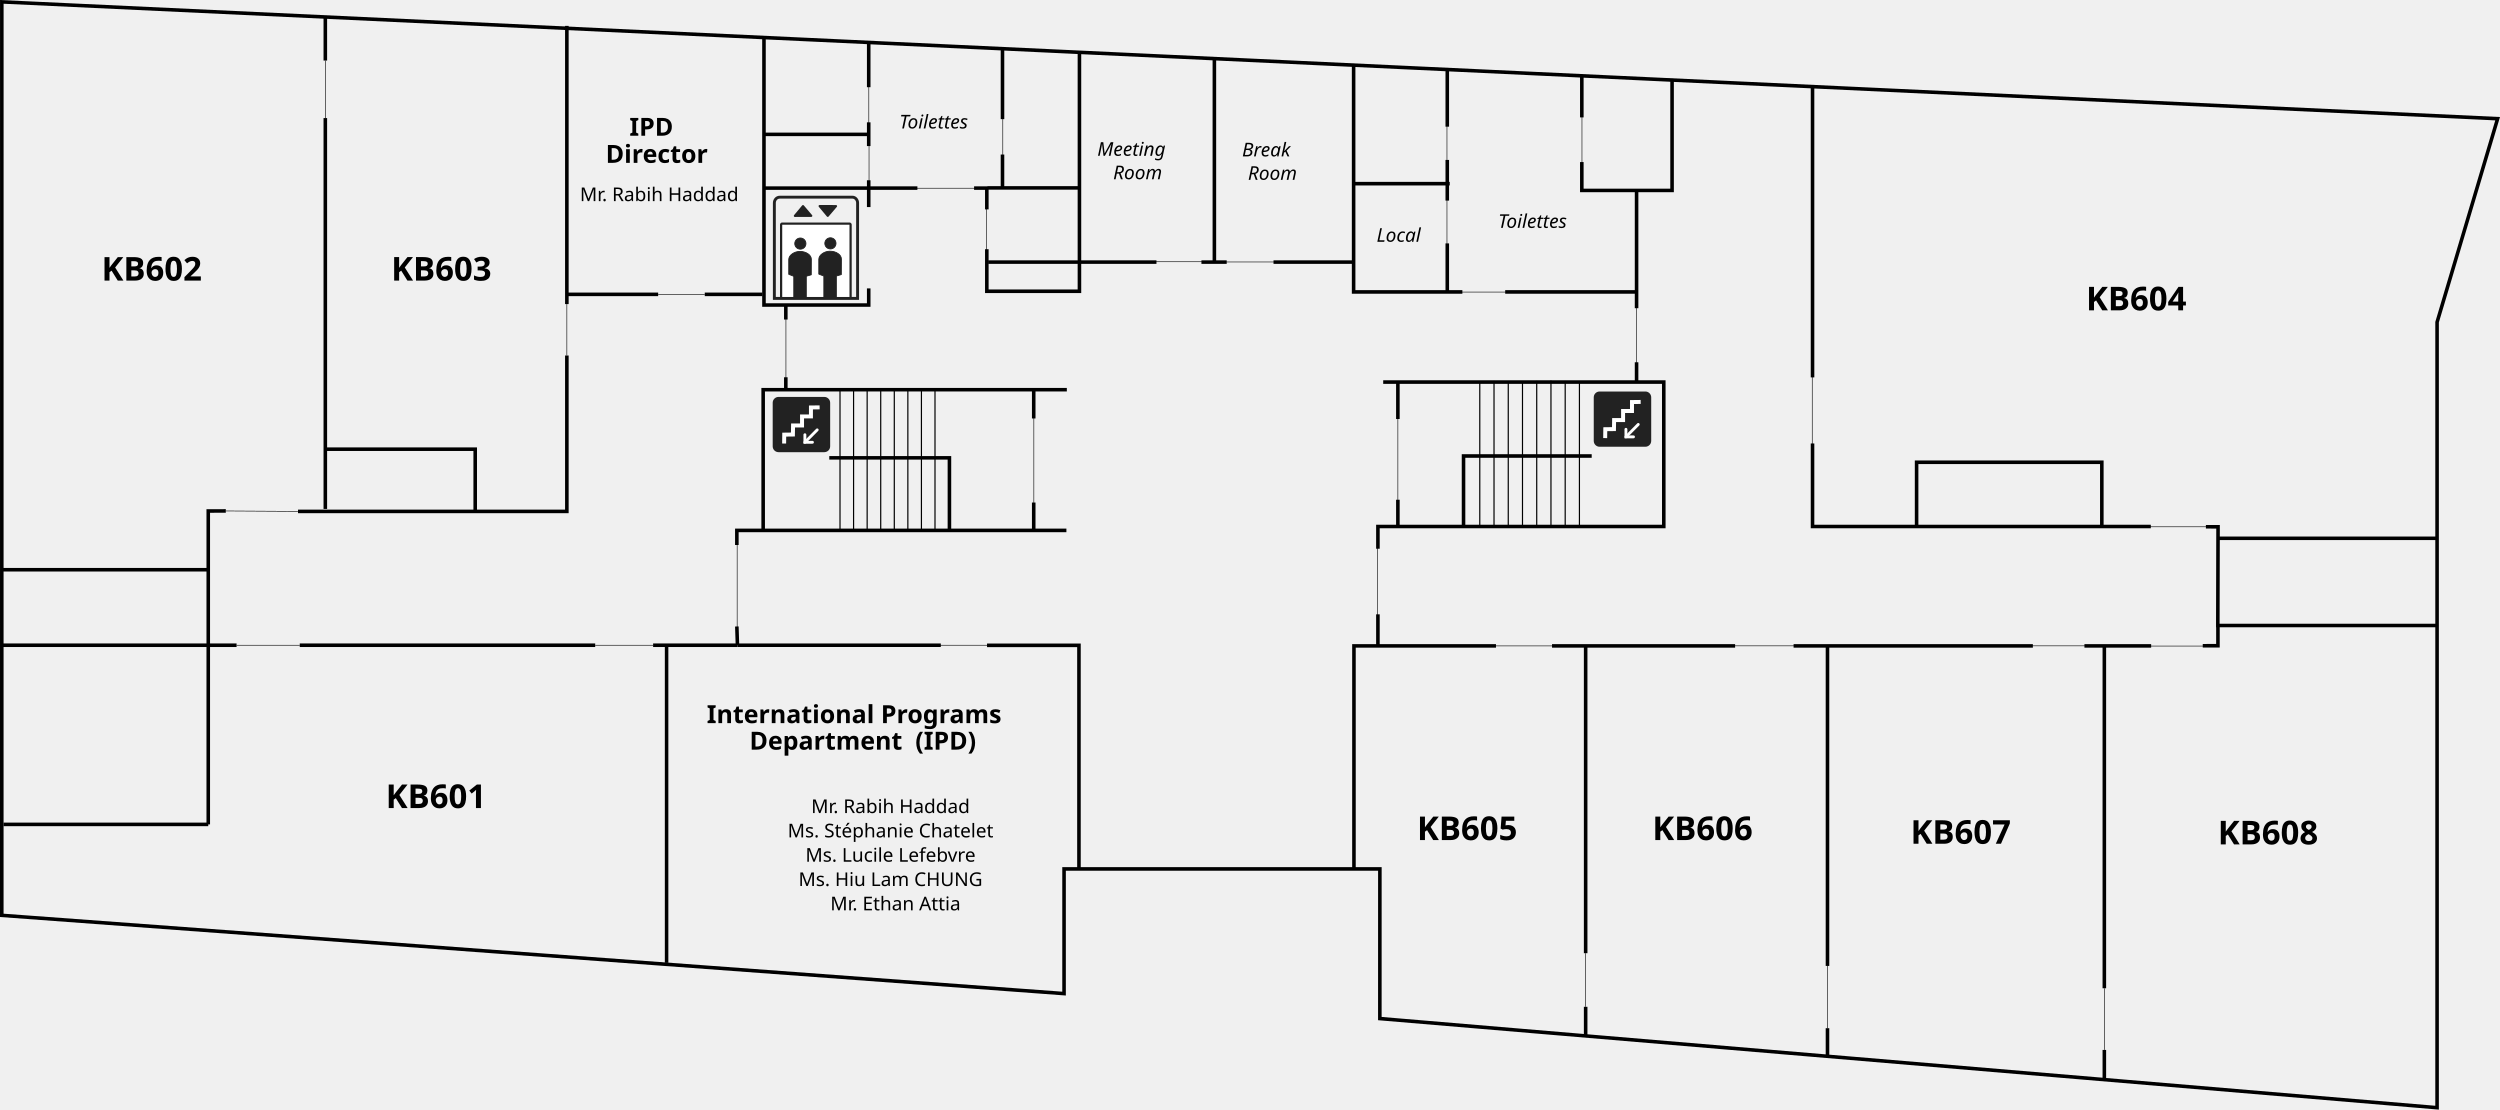
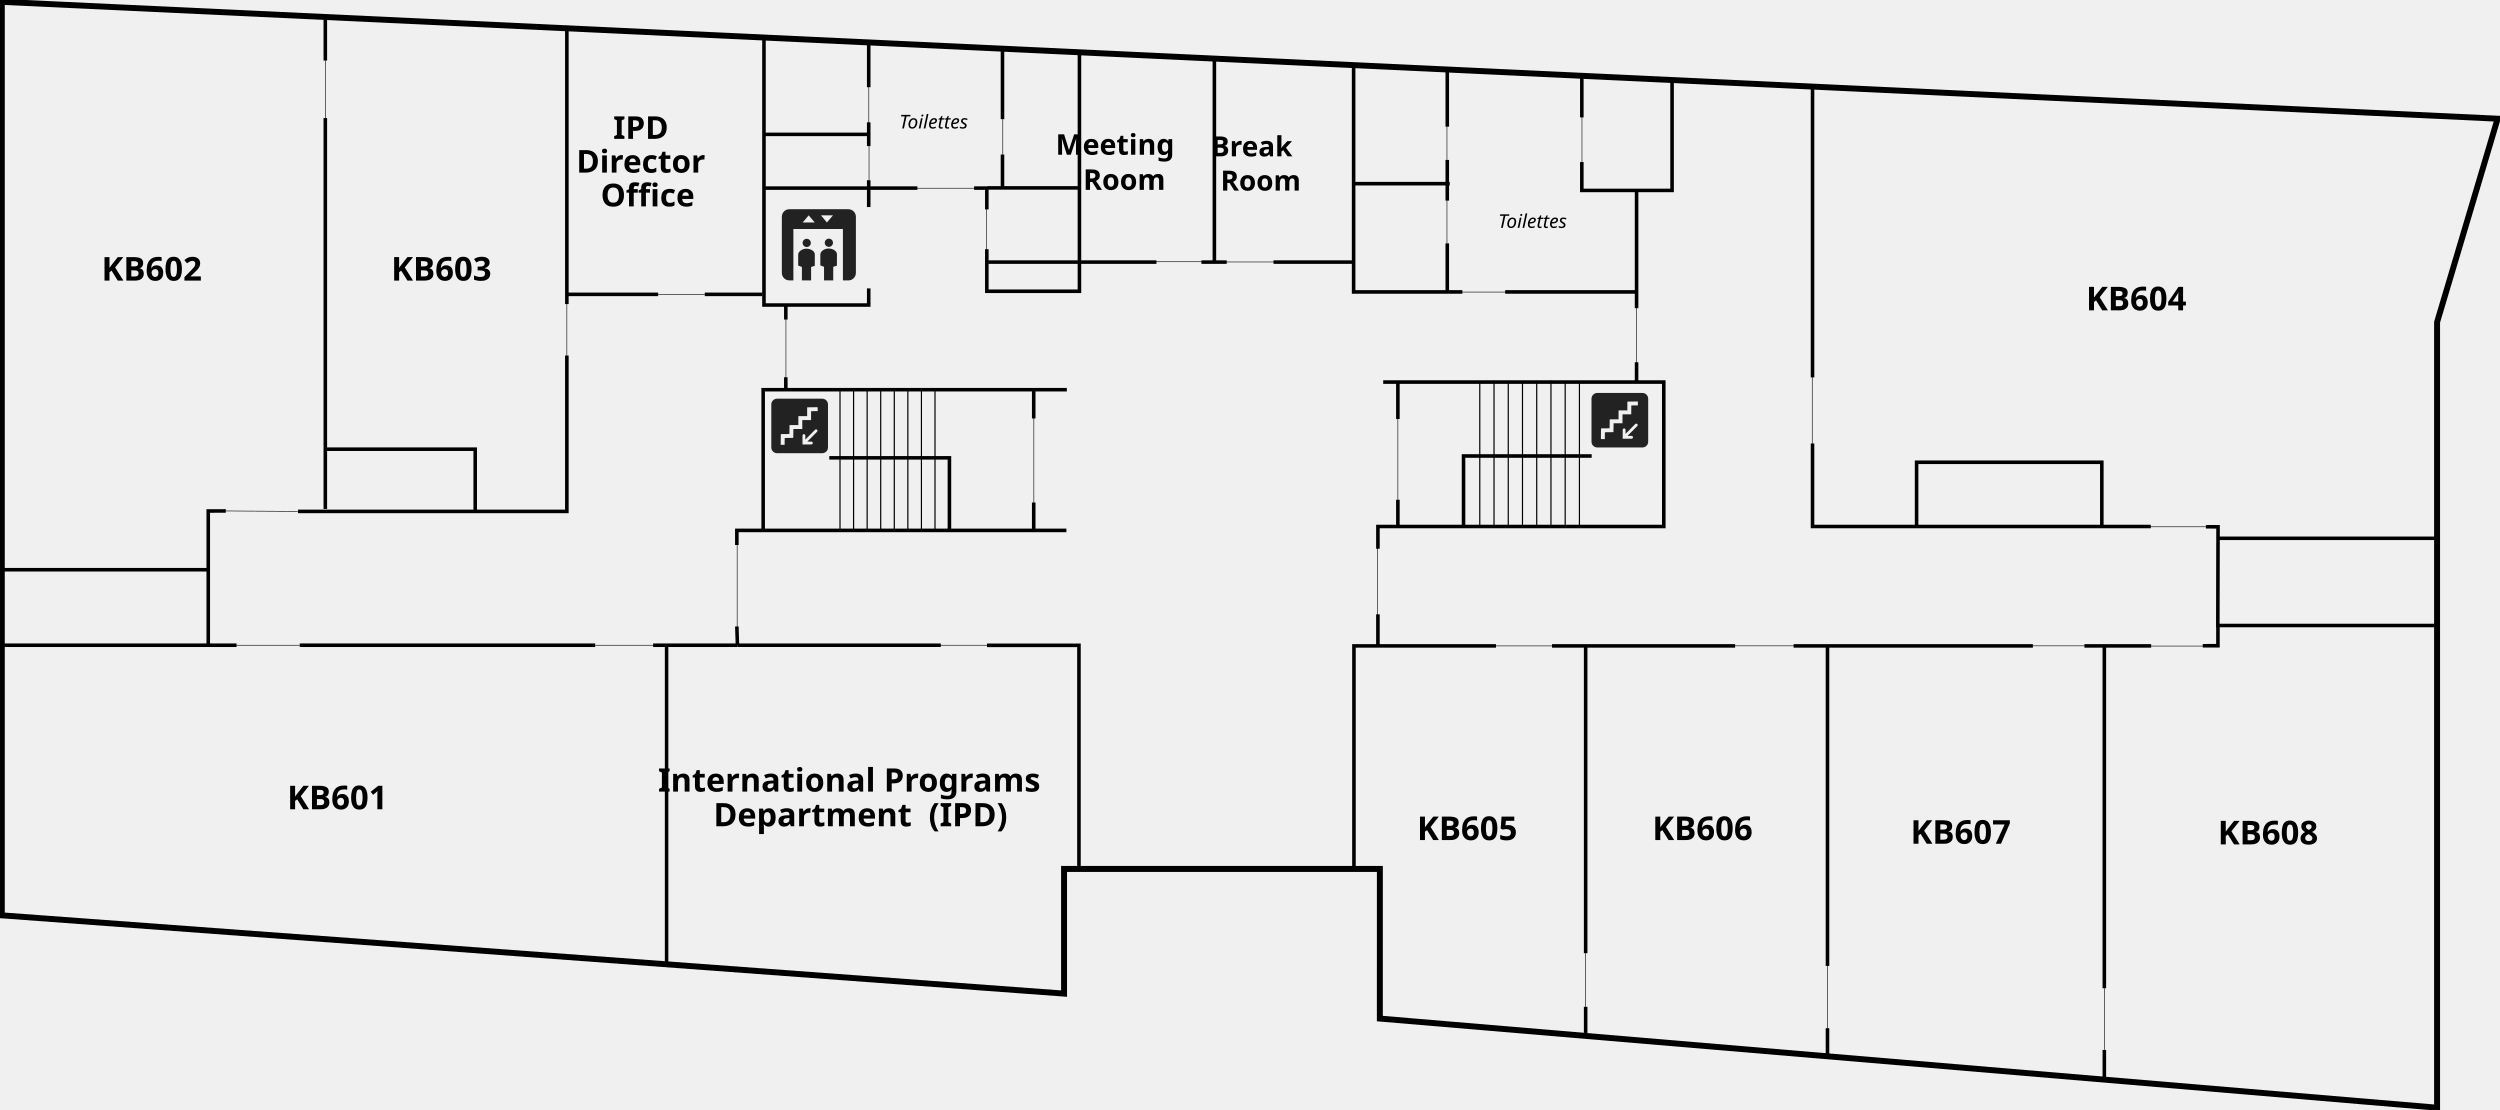
<svg xmlns="http://www.w3.org/2000/svg" xmlns:xlink="http://www.w3.org/1999/xlink" version="1.1" id="svg869" width="100%" height="100%" viewBox="0 0 4200.253 1864.285">
  <defs id="defs873" />
  <text xml:space="preserve" style="font-style:normal;font-weight:normal;font-size:40px;line-height:125%;font-family:sans-serif;letter-spacing:0px;word-spacing:0px;fill:#000000;fill-opacity:1;stroke:none;stroke-width:1px;stroke-linecap:butt;stroke-linejoin:miter;stroke-opacity:1" x="1510.94" y="215.877" id="text1037">
    <tspan id="tspan1035" x="1510.94" y="215.877" style="font-style:italic;font-variant:normal;font-weight:normal;font-stretch:normal;font-size:32px;font-family:'Atkinson Hyperlegible';-inkscape-font-specification:'Atkinson Hyperlegible Italic'">Toilettes</tspan>
  </text>
  <path id="path4289-9" style="fill:none;stroke:#000000;stroke-width:2;stroke-linecap:butt;stroke-linejoin:miter;stroke-miterlimit:4;stroke-dasharray:none;stroke-opacity:1" d="m 1411.297,891.045 v -238.364 m 22.799,238.863 V 653.678 m 22.799,237.866 V 653.179 m 22.799,236.37 V 652.68 m 22.799,238.863 v -239.362 m 22.799,238.863 v -238.364 m 22.799,239.362 V 654.675 m 22.799,235.665 V 653.758" />
  <path id="path4289-9-6" style="fill:none;stroke:#000000;stroke-width:2;stroke-linecap:butt;stroke-linejoin:miter;stroke-miterlimit:4;stroke-dasharray:none;stroke-opacity:1" d="M 2486.184,885.201 V 641.528 m 23.916,242.651 V 639.996 m 23.916,244.695 V 641.017 m 23.916,243.673 V 640.506 m 23.916,242.141 V 639.996 m 23.916,244.695 V 639.485 m 23.916,244.695 V 639.996 m 23.916,245.206 V 642.039" />
  <g id="g1051" />
  <path id="path1059" style="fill:none;fill-rule:evenodd;stroke:#000000;stroke-width:6;stroke-linecap:butt;stroke-linejoin:miter;stroke-miterlimit:4;stroke-dasharray:none;stroke-opacity:1" d="m 2664.054,1084.272 v 517.163 m 0,90.061 v 48.352 m 406.311,-654.54 v 537.51 m 0,104.674 v 47.492 m 465.136,-688.069 v 573.526 m 0,103.519 v 49.087 M 2315.03,1085.184 h 198.371 m 94.146,0 h 307.597 m 98.266,0 h 402 m 86.652,0 h 112.088 m 86.706,-0.242 25.499,-0.065 v -34.025 M 1320.258,653.625 v -19.764 m 0,-96.988 v -23.058 m 1337.358,-387.457 v 70.91 m 0,75.051 v 47.619 h 151.63 v -184.334 m -536.057,172.947 h 162.524 m -4.141,182.947 v -82.534 m 0,-71.945 v -68.322 m 0,-55.9 v -95.895 m -772.581,198.776 h 153.539 M 1684.288,82.67 V 200.143 m 0,59.448 v 54.347 m -399.703,-88.202 h 173.911 m 581.775,214.636 V 98.198 m -379.21,342.175 h 281.902 m 75.569,0 h 42.443 m 78.674,0 h 135.61 m -991.71,-124.363 h 257.762 m 95.237,0 h 21.407 v 35.855 m 0,66.77 v 70.745 h 155.609 V 87.846 m -530.016,-24.774 V 512.484 h 175.982 v -27.95 m 0,-136.645 v -45.031 m 0,-57.453 v -39.855 m 0,-59.006 V 70.388 m 135.609,819.939 v -121.117 h -201.862 m 1356.327,-127.328 v -33.274 m 0,-90.766 v -27.378 h -220.726 m -71.945,0 h -182.71 v -380.878 m 74.343,531.262 v 63.146 m 0,135.609 v 44.513 m 871.51,0.452 v -107.942 h 311.199 v 107.21 m 194.132,20.547 h 369.129 M 2274.77,1460.642 V 1085.184 h 40.259 v -53.036 m 0,-110.247 v -37.333 l 480.31,0.003 -0.023,-242.688 h -471.403 m 1382.227,243.144 20.41,0.043 -0.41,165.856 H 4096.002 M 1736.759,654.723 v 48.311 m 0,141.274 v 45.383 m -454.565,2.196 v -237.164 h 510.196 M 1238.996,1084.06 h 341.653 m 77.639,0.17 h 154.453 v 374.948 m -573.746,-375.118 -1.014,-31.501 m 0,-136.882 v -24.522 h 553.676 M 4094.538,1861.039 V 541.265 L 4196.285,199.427 3.053,3.144 3,1537.867 1787.724,1669.356 v -209.446 h 530.6 l -0.053,251.393 z M 2749.607,490.463 v -172.595 m -290.726,566.247 v -118.011 h 215.319 m 939.382,118.463 h -568.345 V 745.037 m 0,-111.004 V 145.357" />
-   <text xml:space="preserve" style="font-style:normal;font-weight:normal;font-size:46.048px;line-height:125%;font-family:sans-serif;letter-spacing:0px;word-spacing:0px;fill:#000000;fill-opacity:1;stroke:none;stroke-width:1.151px;stroke-linecap:butt;stroke-linejoin:miter;stroke-opacity:1" x="3504.825" y="521.407" id="text1080">
-     <tspan id="tspan1078" x="3504.825" y="521.407" style="font-style:normal;font-variant:normal;font-weight:bold;font-stretch:normal;font-size:55.258px;font-family:'Atkinson Hyperlegible';-inkscape-font-specification:'Atkinson Hyperlegible Bold';stroke-width:1.151px">KB604</tspan>
-   </text>
+   <a id="a2302" xlink:href="604" xlink:type="room">
+     <text xml:space="preserve" style="font-style:normal;font-weight:normal;font-size:46.048px;line-height:125%;font-family:sans-serif;letter-spacing:0px;word-spacing:0px;fill:#000000;fill-opacity:1;stroke:none;stroke-width:1.151px;stroke-linecap:butt;stroke-linejoin:miter;stroke-opacity:1" x="3504.825" y="521.407" id="text1080">
+       <tspan id="tspan1078" x="3504.825" y="521.407" style="font-style:normal;font-variant:normal;font-weight:bold;font-stretch:normal;font-size:55.258px;font-family:'Atkinson Hyperlegible';-inkscape-font-specification:'Atkinson Hyperlegible Bold';stroke-width:1.151px">KB604</tspan>
+     </text>
+   </a>
  <path id="path1106" style="fill:none;fill-rule:evenodd;stroke:#000000;stroke-width:1px;stroke-linecap:butt;stroke-linejoin:miter;stroke-opacity:1" d="m 3044.744,625.929 v 122.109 m 564.139,137.031 117.667,0 M 3607.98,1085.45 h 111.839 m -313.879,-0.366 h 100.648 m -594.557,0 h 107.053 m -605.834,0.183 h 85.094 m -183.747,-47.944 V 915.172 m 33.971,-216.872 v 148.808 m 401.13,-334.756 v 101.746 m -91.838,-420.893 v 84.179 m -226.81,-3.294 v -65.879 m 0,206.421 v -82.349 m -374.778,107.85 h 90.034 m -207.518,-0.366 h 84.911 m -338.896,-243.331 v 0.984 68.189 m -225.101,-55.934 v -69.539 m 0.366,167.625 v -69.905 m 197.035,108.216 v 80.153 M 1535.828,316.218 h 105.772 m -321.16,322.402 v -106.138 m 416.522,317.991 v -152.69 m -164.595,386.266 h 93.167 m -427.035,-21.362 V 907.925 m 1213.412,-417.219 h 81.617" />
-   <text xml:space="preserve" style="font-style:normal;font-weight:normal;font-size:32px;line-height:125%;font-family:sans-serif;letter-spacing:0px;word-spacing:0px;fill:#000000;fill-opacity:1;stroke:none;stroke-width:1px;stroke-linecap:butt;stroke-linejoin:miter;stroke-opacity:1" x="1516.979" y="1366.025" id="text1117">
-     <tspan x="1516.979" y="1366.025" style="font-style:normal;font-variant:normal;font-weight:normal;font-stretch:normal;font-size:32px;font-family:'Atkinson Hyperlegible';-inkscape-font-specification:'Atkinson Hyperlegible';text-align:center;text-anchor:middle" id="tspan1101">Mr. Rabih Haddad</tspan>
-     <tspan x="1516.979" y="1406.891" style="font-style:normal;font-variant:normal;font-weight:normal;font-stretch:normal;font-size:32px;font-family:'Atkinson Hyperlegible';-inkscape-font-specification:'Atkinson Hyperlegible';text-align:center;text-anchor:middle" id="tspan1127">Ms. Stéphanie Chatelet</tspan>
-     <tspan x="1516.979" y="1447.757" style="font-style:normal;font-variant:normal;font-weight:normal;font-stretch:normal;font-size:32px;font-family:'Atkinson Hyperlegible';-inkscape-font-specification:'Atkinson Hyperlegible';text-align:center;text-anchor:middle" id="tspan1129">Ms. Lucile Lefebvre</tspan>
-     <tspan x="1516.979" y="1488.623" style="font-style:normal;font-variant:normal;font-weight:normal;font-stretch:normal;font-size:32px;font-family:'Atkinson Hyperlegible';-inkscape-font-specification:'Atkinson Hyperlegible';text-align:center;text-anchor:middle" id="tspan984">Ms. Hiu Lam CHUNG</tspan>
-     <tspan x="1516.979" y="1529.489" style="font-style:normal;font-variant:normal;font-weight:normal;font-stretch:normal;font-size:32px;font-family:'Atkinson Hyperlegible';-inkscape-font-specification:'Atkinson Hyperlegible';text-align:center;text-anchor:middle" id="tspan869">Mr. Ethan Attia</tspan>
-   </text>
  <text xml:space="preserve" style="font-style:normal;font-weight:normal;font-size:40px;line-height:125%;font-family:sans-serif;letter-spacing:0px;word-spacing:0px;fill:#000000;fill-opacity:1;stroke:none;stroke-width:1px;stroke-linecap:butt;stroke-linejoin:miter;stroke-opacity:1" x="2517.073" y="382.896" id="text1037-0">
    <tspan id="tspan1035-8" x="2517.073" y="382.896" style="font-style:italic;font-variant:normal;font-weight:normal;font-stretch:normal;font-size:32px;font-family:'Atkinson Hyperlegible';-inkscape-font-specification:'Atkinson Hyperlegible Italic'">Toilettes</tspan>
  </text>
-   <text xml:space="preserve" style="font-style:normal;font-weight:normal;font-size:40px;line-height:36.4px;font-family:sans-serif;letter-spacing:0px;word-spacing:0px;fill:#000000;fill-opacity:1;stroke:none;stroke-width:1px;stroke-linecap:butt;stroke-linejoin:miter;stroke-opacity:1" x="1926.912" y="261.779" id="text1037-2">
-     <tspan style="font-style:italic;font-variant:normal;font-weight:normal;font-stretch:normal;font-size:32px;font-family:'Atkinson Hyperlegible';-inkscape-font-specification:'Atkinson Hyperlegible Italic';text-align:center;text-anchor:middle" id="tspan926" x="1926.912" y="261.779">Meeting</tspan>
-     <tspan x="1926.912" y="301.156" style="font-style:italic;font-variant:normal;font-weight:normal;font-stretch:normal;font-size:32px;font-family:'Atkinson Hyperlegible';-inkscape-font-specification:'Atkinson Hyperlegible Italic';text-align:center;text-anchor:middle" id="tspan924">Room</tspan>
-   </text>
-   <text xml:space="preserve" style="font-style:normal;font-weight:normal;font-size:40px;line-height:36.4px;font-family:sans-serif;letter-spacing:0px;word-spacing:0px;fill:#000000;fill-opacity:1;stroke:none;stroke-width:1px;stroke-linecap:butt;stroke-linejoin:miter;stroke-opacity:1" x="2153.397" y="262.795" id="text1037-2-2">
-     <tspan x="2153.397" y="262.795" style="font-style:italic;font-variant:normal;font-weight:normal;font-stretch:normal;font-size:32px;font-family:'Atkinson Hyperlegible';-inkscape-font-specification:'Atkinson Hyperlegible Italic';text-align:center;text-anchor:middle" id="tspan924-2">Break</tspan>
-     <tspan x="2153.397" y="302.172" style="font-style:italic;font-variant:normal;font-weight:normal;font-stretch:normal;font-size:32px;font-family:'Atkinson Hyperlegible';-inkscape-font-specification:'Atkinson Hyperlegible Italic';text-align:center;text-anchor:middle" id="tspan967">Room</tspan>
-   </text>
-   <a xlink:href="kb-voltaire-f5.svg" transform="matrix(1.64818,0,0,1.64818,-326.0303,948.5556)" id="a1820-2">
-     <g id="g1779-6" transform="matrix(2.242849,0,0,2.242849,820.2758,-867.3743)">
-       <path style="fill:none;stroke:#222222;stroke-width:1.323;stroke-linecap:butt;stroke-linejoin:miter;stroke-miterlimit:4;stroke-dasharray:none;stroke-opacity:1" d="M 112.236,265.75 H 74.411 v -43.415 c 0,-1.194 0.856,-2.592 2.491,-2.592 h 32.994 c 1.425,0 2.348,1.373 2.348,2.582 z" id="path1676-5" />
-       <rect style="fill:#ffffff;fill-opacity:1;stroke:#222222;stroke-width:2.022;stroke-linecap:round;stroke-linejoin:round;stroke-miterlimit:4;stroke-dasharray:none;stroke-opacity:1;paint-order:markers stroke fill" id="rect1588-0-8-3-3" width="30.571" height="32.832" x="77.986" y="232.268" rx="0" />
-       <path style="fill:#222222;fill-opacity:1;stroke:#222222;stroke-width:1;stroke-linecap:butt;stroke-linejoin:round;stroke-miterlimit:4;stroke-dasharray:none;stroke-opacity:1" d="m 94.997,223.799 3.681,4.417 3.744,-4.396 z" id="path1605-1-3-5" />
-       <path style="fill:#222222;fill-opacity:1;stroke:#222222;stroke-width:1;stroke-linecap:butt;stroke-linejoin:round;stroke-miterlimit:4;stroke-dasharray:none;stroke-opacity:1" d="m 83.745,228.238 3.681,-4.417 3.744,4.396 z" id="path1605-2-4-8-2" />
-       <path style="fill:#222222;fill-opacity:1;stroke:#222222;stroke-width:0.395;stroke-linecap:butt;stroke-linejoin:round;stroke-miterlimit:4;stroke-dasharray:none;stroke-opacity:1" d="m 83.241,255.695 v 9.54 h 5.684 v -9.556 l 2.259,-0.658 0.033,-7.07 c 0.009,-1.912 -2.35,-3.553 -5.201,-3.557 -2.508,-0.003 -5.065,1.714 -5.065,3.681 v 6.723 z" id="path1011-82-7-9" />
-       <circle style="fill:#222222;fill-opacity:1;stroke:#222222;stroke-width:0.395;stroke-linecap:round;stroke-linejoin:round;stroke-miterlimit:4;stroke-dasharray:none;stroke-opacity:1;paint-order:markers stroke fill" id="path1013-7-0-7" cx="86.224" cy="240.836" r="2.538" />
-       <path style="fill:#222222;fill-opacity:1;stroke:#222222;stroke-width:0.395;stroke-linecap:butt;stroke-linejoin:round;stroke-miterlimit:4;stroke-dasharray:none;stroke-opacity:1" d="m 96.903,255.595 v 9.54 h 5.684 v -9.556 l 2.259,-0.658 0.033,-7.07 c 0.009,-1.912 -2.35,-3.553 -5.201,-3.557 -2.508,-0.003 -5.065,1.714 -5.065,3.681 v 6.723 z" id="path1011-8-3-8-2" />
-       <circle style="fill:#222222;fill-opacity:1;stroke:#222222;stroke-width:0.395;stroke-linecap:round;stroke-linejoin:round;stroke-miterlimit:4;stroke-dasharray:none;stroke-opacity:1;paint-order:markers stroke fill" id="path1013-5-5-5-4" cx="99.886" cy="240.737" r="2.538" />
-     </g>
+   <a id="a7267" xlink:href="meeting-room" xlink:type="room">
+     <text xml:space="preserve" style="font-style:normal;font-weight:normal;font-size:60.056px;line-height:54.651px;font-family:sans-serif;letter-spacing:0px;word-spacing:0px;fill:#000000;fill-opacity:1;stroke:none;stroke-width:1.501px;stroke-linecap:butt;stroke-linejoin:miter;stroke-opacity:1" x="1928.004" y="259.987" id="text1037-2">
+       <tspan style="font-style:normal;font-variant:normal;font-weight:bold;font-stretch:normal;font-size:48.045px;font-family:'Atkinson Hyperlegible';-inkscape-font-specification:'Atkinson Hyperlegible Bold';text-align:center;text-anchor:middle;stroke-width:1.501px" id="tspan926" x="1928.004" y="259.987">Meeting</tspan>
+       <tspan x="1928.004" y="318.961" style="font-style:normal;font-variant:normal;font-weight:bold;font-stretch:normal;font-size:48.045px;font-family:'Atkinson Hyperlegible';-inkscape-font-specification:'Atkinson Hyperlegible Bold';text-align:center;text-anchor:middle;stroke-width:1.501px" id="tspan924">Room</tspan>
+     </text>
  </a>
-   <a xlink:href="kb-voltaire-f5.svg" id="a2089" transform="matrix(1.366313,0,0,1.366313,1510.139,743.843)">
-     <g id="g2024" transform="matrix(0.136674,0,0,0.136674,17.89789,-153.8829)">
-       <rect style="fill:#222222;fill-opacity:1;stroke:none;stroke-width:27.995;stroke-linecap:round;stroke-linejoin:round;stroke-miterlimit:4;stroke-dasharray:none;stroke-opacity:1;paint-order:markers stroke fill" id="rect1968" width="516.986" height="497.102" x="-1265.884" y="713.696" ry="52.714" />
-       <path style="fill:none;stroke:#ffffff;stroke-width:35.781;stroke-linecap:butt;stroke-linejoin:miter;stroke-miterlimit:4;stroke-dasharray:none;stroke-opacity:1" d="m -1163.01,1132.955 1,-80 78,-1 1.353,-81.317 h 80.761 v -81.325 h 80.052 l 0.187,-80.675 78,-1" id="path1903" />
-       <g id="g1996" transform="translate(20.33134,24.84941)">
-         <path style="fill:none;stroke:#ffffff;stroke-width:25.932;stroke-linecap:round;stroke-linejoin:miter;stroke-miterlimit:4;stroke-dasharray:none;stroke-opacity:1" d="M -885.838,985.217 -996.563,1096.966" id="path1905" />
-         <path style="fill:none;stroke:#ffffff;stroke-width:25.932;stroke-linecap:round;stroke-linejoin:miter;stroke-miterlimit:4;stroke-dasharray:none;stroke-opacity:1" d="m -928.614,1096.966 -67.95,1e-4 3.3e-4,-67.949" id="path1907" />
-       </g>
-     </g>
+   <a id="a4970" xlink:href="break-room" xlink:type="room">
+     <text xml:space="preserve" style="font-style:normal;font-weight:normal;font-size:58.562px;line-height:53.292px;font-family:sans-serif;letter-spacing:0px;word-spacing:0px;fill:#000000;fill-opacity:1;stroke:none;stroke-width:1.464px;stroke-linecap:butt;stroke-linejoin:miter;stroke-opacity:1" x="2156.206" y="262.692" id="text1037-2-2">
+       <tspan x="2156.206" y="262.692" style="font-style:normal;font-variant:normal;font-weight:bold;font-stretch:normal;font-size:46.85px;font-family:'Atkinson Hyperlegible';-inkscape-font-specification:'Atkinson Hyperlegible Bold';text-align:center;text-anchor:middle;stroke-width:1.464px" id="tspan924-2">Break</tspan>
+       <tspan x="2156.206" y="320.199" style="font-style:normal;font-variant:normal;font-weight:bold;font-stretch:normal;font-size:46.85px;font-family:'Atkinson Hyperlegible';-inkscape-font-specification:'Atkinson Hyperlegible Bold';text-align:center;text-anchor:middle;stroke-width:1.464px" id="tspan967">Room</tspan>
+     </text>
  </a>
-   <a xlink:href="kb-voltaire-f5.svg" transform="matrix(1.366313,0,0,1.366313,2889.588,734.7353)" id="a2089-4">
-     <g id="g2024-2" transform="matrix(0.136674,0,0,0.136674,17.89789,-153.8829)">
-       <rect style="fill:#222222;fill-opacity:1;stroke:none;stroke-width:27.995;stroke-linecap:round;stroke-linejoin:round;stroke-miterlimit:4;stroke-dasharray:none;stroke-opacity:1;paint-order:markers stroke fill" id="rect1968-5" width="516.986" height="497.102" x="-1265.884" y="713.696" ry="52.714" />
-       <path style="fill:none;stroke:#ffffff;stroke-width:35.781;stroke-linecap:butt;stroke-linejoin:miter;stroke-miterlimit:4;stroke-dasharray:none;stroke-opacity:1" d="m -1163.01,1132.955 1,-80 78,-1 1.353,-81.317 h 80.761 v -81.325 h 80.052 l 0.187,-80.675 78,-1" id="path1903-8" />
-       <g id="g1996-7" transform="translate(20.33134,24.84941)">
-         <path style="fill:none;stroke:#ffffff;stroke-width:25.932;stroke-linecap:round;stroke-linejoin:miter;stroke-miterlimit:4;stroke-dasharray:none;stroke-opacity:1" d="M -885.838,985.217 -996.563,1096.966" id="path1905-2" />
-         <path style="fill:none;stroke:#ffffff;stroke-width:25.932;stroke-linecap:round;stroke-linejoin:miter;stroke-miterlimit:4;stroke-dasharray:none;stroke-opacity:1" d="m -928.614,1096.966 -67.95,1e-4 3.3e-4,-67.949" id="path1907-6" />
-       </g>
-     </g>
+   <a id="a2306" xlink:href="608" xlink:type="room">
+     <text xml:space="preserve" style="font-style:normal;font-weight:normal;font-size:46.048px;line-height:125%;font-family:sans-serif;letter-spacing:0px;word-spacing:0px;fill:#000000;fill-opacity:1;stroke:none;stroke-width:1.151px;stroke-linecap:butt;stroke-linejoin:miter;stroke-opacity:1" x="3726.184" y="1418.642" id="text1080-7">
+       <tspan id="tspan1078-5" x="3726.184" y="1418.642" style="font-style:normal;font-variant:normal;font-weight:bold;font-stretch:normal;font-size:55.258px;font-family:'Atkinson Hyperlegible';-inkscape-font-specification:'Atkinson Hyperlegible Bold';stroke-width:1.151px">KB608</tspan>
+     </text>
  </a>
-   <text xml:space="preserve" style="font-style:normal;font-weight:normal;font-size:46.048px;line-height:125%;font-family:sans-serif;letter-spacing:0px;word-spacing:0px;fill:#000000;fill-opacity:1;stroke:none;stroke-width:1.151px;stroke-linecap:butt;stroke-linejoin:miter;stroke-opacity:1" x="3726.184" y="1418.642" id="text1080-7">
-     <tspan id="tspan1078-5" x="3726.184" y="1418.642" style="font-style:normal;font-variant:normal;font-weight:bold;font-stretch:normal;font-size:55.258px;font-family:'Atkinson Hyperlegible';-inkscape-font-specification:'Atkinson Hyperlegible Bold';stroke-width:1.151px">KB608</tspan>
-   </text>
-   <text xml:space="preserve" style="font-style:normal;font-weight:normal;font-size:46.048px;line-height:125%;font-family:sans-serif;letter-spacing:0px;word-spacing:0px;fill:#000000;fill-opacity:1;stroke:none;stroke-width:1.151px;stroke-linecap:butt;stroke-linejoin:miter;stroke-opacity:1" x="3209.941" y="1417.607" id="text1080-0">
-     <tspan id="tspan1078-2" x="3209.941" y="1417.607" style="font-style:normal;font-variant:normal;font-weight:bold;font-stretch:normal;font-size:55.258px;font-family:'Atkinson Hyperlegible';-inkscape-font-specification:'Atkinson Hyperlegible Bold';stroke-width:1.151px">KB607</tspan>
-   </text>
-   <text xml:space="preserve" style="font-style:normal;font-weight:normal;font-size:46.048px;line-height:125%;font-family:sans-serif;letter-spacing:0px;word-spacing:0px;fill:#000000;fill-opacity:1;stroke:none;stroke-width:1.151px;stroke-linecap:butt;stroke-linejoin:miter;stroke-opacity:1" x="2776.127" y="1411.396" id="text1080-6">
-     <tspan id="tspan1078-8" x="2776.127" y="1411.396" style="font-style:normal;font-variant:normal;font-weight:bold;font-stretch:normal;font-size:55.258px;font-family:'Atkinson Hyperlegible';-inkscape-font-specification:'Atkinson Hyperlegible Bold';stroke-width:1.151px">KB606</tspan>
-   </text>
-   <text xml:space="preserve" style="font-style:normal;font-weight:normal;font-size:46.048px;line-height:125%;font-family:sans-serif;letter-spacing:0px;word-spacing:0px;fill:#000000;fill-opacity:1;stroke:none;stroke-width:1.151px;stroke-linecap:butt;stroke-linejoin:miter;stroke-opacity:1" x="2380.756" y="1411.396" id="text1080-01">
-     <tspan id="tspan1078-0" x="2380.756" y="1411.396" style="font-style:normal;font-variant:normal;font-weight:bold;font-stretch:normal;font-size:55.258px;font-family:'Atkinson Hyperlegible';-inkscape-font-specification:'Atkinson Hyperlegible Bold';stroke-width:1.151px">KB605</tspan>
-   </text>
-   <text xml:space="preserve" style="font-style:normal;font-weight:normal;font-size:34.965px;line-height:125%;font-family:sans-serif;letter-spacing:0px;word-spacing:0px;fill:#000000;fill-opacity:1;stroke:none;stroke-width:0.874px;stroke-linecap:butt;stroke-linejoin:miter;stroke-opacity:1" x="1463.19" y="1214.899" id="text1080-01-3">
-     <tspan id="tspan1078-0-8" x="1463.19" y="1214.899" style="font-style:normal;font-variant:normal;font-weight:bold;font-stretch:normal;font-size:41.959px;font-family:'Atkinson Hyperlegible';-inkscape-font-specification:'Atkinson Hyperlegible Bold';text-align:center;text-anchor:middle;stroke-width:0.874px">International Programs </tspan>
-     <tspan x="1463.19" y="1259.48" style="font-style:normal;font-variant:normal;font-weight:bold;font-stretch:normal;font-size:41.959px;font-family:'Atkinson Hyperlegible';-inkscape-font-specification:'Atkinson Hyperlegible Bold';text-align:center;text-anchor:middle;stroke-width:0.874px" id="tspan1086">Department  (IPD)</tspan>
-   </text>
-   <text xml:space="preserve" style="font-style:normal;font-weight:normal;font-size:32px;line-height:125%;font-family:sans-serif;letter-spacing:0px;word-spacing:0px;fill:#000000;fill-opacity:1;stroke:none;stroke-width:1px;stroke-linecap:butt;stroke-linejoin:miter;stroke-opacity:1" x="1120.106" y="337.886" id="text1117-3">
-     <tspan x="1120.106" y="337.886" style="font-style:normal;font-variant:normal;font-weight:normal;font-stretch:normal;font-size:32px;font-family:'Atkinson Hyperlegible';-inkscape-font-specification:'Atkinson Hyperlegible';text-align:center;text-anchor:middle" id="tspan869-5">Mr. Rabih Haddad</tspan>
-   </text>
-   <text xml:space="preserve" style="font-style:normal;font-weight:normal;font-size:34.965px;line-height:125%;font-family:sans-serif;letter-spacing:0px;word-spacing:0px;fill:#000000;fill-opacity:1;stroke:none;stroke-width:0.874px;stroke-linecap:butt;stroke-linejoin:miter;stroke-opacity:1" x="1117.041" y="228.056" id="text1080-01-3-6">
-     <tspan x="1117.041" y="228.056" style="font-style:normal;font-variant:normal;font-weight:bold;font-stretch:normal;font-size:41.959px;font-family:'Atkinson Hyperlegible';-inkscape-font-specification:'Atkinson Hyperlegible Bold';text-align:center;text-anchor:middle;stroke-width:0.874px" id="tspan1086-9">IPD</tspan>
-     <tspan x="1117.041" y="273.58" style="font-style:normal;font-variant:normal;font-weight:bold;font-stretch:normal;font-size:41.959px;font-family:'Atkinson Hyperlegible';-inkscape-font-specification:'Atkinson Hyperlegible Bold';text-align:center;text-anchor:middle;stroke-width:0.874px" id="tspan1838">Director</tspan>
-   </text>
+   <a id="a2310" xlink:href="607" xlink:type="room">
+     <text xml:space="preserve" style="font-style:normal;font-weight:normal;font-size:46.048px;line-height:125%;font-family:sans-serif;letter-spacing:0px;word-spacing:0px;fill:#000000;fill-opacity:1;stroke:none;stroke-width:1.151px;stroke-linecap:butt;stroke-linejoin:miter;stroke-opacity:1" x="3209.941" y="1417.607" id="text1080-0">
+       <tspan id="tspan1078-2" x="3209.941" y="1417.607" style="font-style:normal;font-variant:normal;font-weight:bold;font-stretch:normal;font-size:55.258px;font-family:'Atkinson Hyperlegible';-inkscape-font-specification:'Atkinson Hyperlegible Bold';stroke-width:1.151px">KB607</tspan>
+     </text>
+   </a>
+   <a id="a2314" xlink:href="606" xlink:type="room">
+     <text xml:space="preserve" style="font-style:normal;font-weight:normal;font-size:46.048px;line-height:125%;font-family:sans-serif;letter-spacing:0px;word-spacing:0px;fill:#000000;fill-opacity:1;stroke:none;stroke-width:1.151px;stroke-linecap:butt;stroke-linejoin:miter;stroke-opacity:1" x="2776.127" y="1411.396" id="text1080-6">
+       <tspan id="tspan1078-8" x="2776.127" y="1411.396" style="font-style:normal;font-variant:normal;font-weight:bold;font-stretch:normal;font-size:55.258px;font-family:'Atkinson Hyperlegible';-inkscape-font-specification:'Atkinson Hyperlegible Bold';stroke-width:1.151px">KB606</tspan>
+     </text>
+   </a>
+   <a id="a2318" xlink:href="605" xlink:type="room">
+     <text xml:space="preserve" style="font-style:normal;font-weight:normal;font-size:46.048px;line-height:125%;font-family:sans-serif;letter-spacing:0px;word-spacing:0px;fill:#000000;fill-opacity:1;stroke:none;stroke-width:1.151px;stroke-linecap:butt;stroke-linejoin:miter;stroke-opacity:1" x="2380.756" y="1411.396" id="text1080-01">
+       <tspan id="tspan1078-0" x="2380.756" y="1411.396" style="font-style:normal;font-variant:normal;font-weight:bold;font-stretch:normal;font-size:55.258px;font-family:'Atkinson Hyperlegible';-inkscape-font-specification:'Atkinson Hyperlegible Bold';stroke-width:1.151px">KB605</tspan>
+     </text>
+   </a>
+   <a id="a9963" xlink:href="ipd-office" transform="matrix(1.297637,0,0,1.297637,-423.5056,-246.5437)" xlink:type="room">
+     <text xml:space="preserve" style="font-style:normal;font-weight:normal;font-size:34.965px;line-height:125%;font-family:sans-serif;letter-spacing:0px;word-spacing:0px;fill:#000000;fill-opacity:1;stroke:none;stroke-width:0.874px;stroke-linecap:butt;stroke-linejoin:miter;stroke-opacity:1" x="1463.19" y="1214.899" id="text1080-01-3">
+       <tspan id="tspan1078-0-8" x="1463.19" y="1214.899" style="font-style:normal;font-variant:normal;font-weight:bold;font-stretch:normal;font-size:41.959px;font-family:'Atkinson Hyperlegible';-inkscape-font-specification:'Atkinson Hyperlegible Bold';text-align:center;text-anchor:middle;stroke-width:0.874px">International Programs </tspan>
+       <tspan x="1463.19" y="1259.811" style="font-style:normal;font-variant:normal;font-weight:bold;font-stretch:normal;font-size:41.959px;font-family:'Atkinson Hyperlegible';-inkscape-font-specification:'Atkinson Hyperlegible Bold';text-align:center;text-anchor:middle;stroke-width:0.874px" id="tspan1086">Department  (IPD)</tspan>
+     </text>
+   </a>
+   <a id="a9872" xlink:href="ipd-director-office" xlink:type="room">
+     <text xml:space="preserve" style="font-style:normal;font-weight:normal;font-size:44.14px;line-height:125%;font-family:sans-serif;letter-spacing:0px;word-spacing:0px;fill:#000000;fill-opacity:1;stroke:none;stroke-width:1.104px;stroke-linecap:butt;stroke-linejoin:miter;stroke-opacity:1" x="1116.881" y="233.34" id="text1080-01-3-6">
+       <tspan x="1116.881" y="233.34" style="font-style:normal;font-variant:normal;font-weight:bold;font-stretch:normal;font-size:52.968px;font-family:'Atkinson Hyperlegible';-inkscape-font-specification:'Atkinson Hyperlegible Bold';text-align:center;text-anchor:middle;stroke-width:1.104px" id="tspan1086-9">IPD</tspan>
+       <tspan x="1116.881" y="290.037" style="font-style:normal;font-variant:normal;font-weight:bold;font-stretch:normal;font-size:52.968px;font-family:'Atkinson Hyperlegible';-inkscape-font-specification:'Atkinson Hyperlegible Bold';text-align:center;text-anchor:middle;stroke-width:1.104px" id="tspan1838">Director</tspan>
+       <tspan x="1116.881" y="346.734" style="font-style:normal;font-variant:normal;font-weight:bold;font-stretch:normal;font-size:52.968px;font-family:'Atkinson Hyperlegible';-inkscape-font-specification:'Atkinson Hyperlegible Bold';text-align:center;text-anchor:middle;stroke-width:1.104px" id="tspan9062">Office</tspan>
+     </text>
+   </a>
  <path style="fill:none;stroke:#000000;stroke-width:6;stroke-linecap:butt;stroke-linejoin:miter;stroke-miterlimit:4;stroke-dasharray:none;stroke-opacity:1" d="m 1238.996,1084.06 h -141.697 m -97.308,0 H 503.608 m -106.138,0 -395.399,0" id="path1105" />
-   <path style="fill:none;stroke:#000000;stroke-width:6;stroke-linecap:butt;stroke-linejoin:miter;stroke-miterlimit:4;stroke-dasharray:none;stroke-opacity:1" d="M 349.893,1385.057 V 858.53 l 29.482,-0.093" id="path1107" />
+   <path style="fill:none;stroke:#000000;stroke-width:6;stroke-linecap:butt;stroke-linejoin:miter;stroke-miterlimit:4;stroke-dasharray:none;stroke-opacity:1" d="m 349.893,1084.853 0,-226.323 29.482,-0.093" id="path1107" />
  <path style="fill:none;stroke:#000000;stroke-width:6;stroke-linecap:butt;stroke-linejoin:miter;stroke-miterlimit:4;stroke-dasharray:none;stroke-opacity:1" d="M 2.07,957.205 H 350.737 m 149.942,-98 H 952.372 V 597.279 m 0,-86.375 V 43.478" id="path1109" />
  <path style="fill:none;stroke:#000000;stroke-width:6;stroke-linecap:butt;stroke-linejoin:miter;stroke-miterlimit:4;stroke-dasharray:none;stroke-opacity:1" d="M 546.579,855.065 V 198.369 m 0,-96.622 V 26.915" id="path1113" />
-   <path style="fill:none;stroke:#000000;stroke-width:6;stroke-linecap:butt;stroke-linejoin:miter;stroke-miterlimit:4;stroke-dasharray:none;stroke-opacity:1" d="M 349.893,1385.057 H 5.848" id="path1115" />
  <path style="fill:none;stroke:#000000;stroke-width:6;stroke-linecap:butt;stroke-linejoin:miter;stroke-miterlimit:4;stroke-dasharray:none;stroke-opacity:1" d="m 1280.979,494.541 h -96.893 m -78.323,0 H 951.048" id="path1117" />
-   <text xml:space="preserve" style="font-style:normal;font-weight:normal;font-size:46.048px;line-height:125%;font-family:sans-serif;letter-spacing:0px;word-spacing:0px;fill:#000000;fill-opacity:1;stroke:none;stroke-width:1.151px;stroke-linecap:butt;stroke-linejoin:miter;stroke-opacity:1" x="657.256" y="471.395" id="text1080-0-4">
-     <tspan id="tspan1078-2-5" x="657.256" y="471.395" style="font-style:normal;font-variant:normal;font-weight:bold;font-stretch:normal;font-size:55.258px;font-family:'Atkinson Hyperlegible';-inkscape-font-specification:'Atkinson Hyperlegible Bold';stroke-width:1.151px">KB603</tspan>
-   </text>
-   <text xml:space="preserve" style="font-style:normal;font-weight:normal;font-size:46.048px;line-height:125%;font-family:sans-serif;letter-spacing:0px;word-spacing:0px;fill:#000000;fill-opacity:1;stroke:none;stroke-width:1.151px;stroke-linecap:butt;stroke-linejoin:miter;stroke-opacity:1" x="170.634" y="471.424" id="text1080-0-4-9">
-     <tspan id="tspan1078-2-5-4" x="170.634" y="471.424" style="font-style:normal;font-variant:normal;font-weight:bold;font-stretch:normal;font-size:55.258px;font-family:'Atkinson Hyperlegible';-inkscape-font-specification:'Atkinson Hyperlegible Bold';stroke-width:1.151px">KB602</tspan>
-   </text>
+   <a id="a7354" xlink:href="603" xlink:type="room">
+     <text xml:space="preserve" style="font-style:normal;font-weight:normal;font-size:46.048px;line-height:125%;font-family:sans-serif;letter-spacing:0px;word-spacing:0px;fill:#000000;fill-opacity:1;stroke:none;stroke-width:1.151px;stroke-linecap:butt;stroke-linejoin:miter;stroke-opacity:1" x="657.256" y="471.395" id="text1080-0-4">
+       <tspan id="tspan1078-2-5" x="657.256" y="471.395" style="font-style:normal;font-variant:normal;font-weight:bold;font-stretch:normal;font-size:55.258px;font-family:'Atkinson Hyperlegible';-inkscape-font-specification:'Atkinson Hyperlegible Bold';stroke-width:1.151px">KB603</tspan>
+     </text>
+   </a>
+   <a id="a7358" xlink:href="602" xlink:type="room">
+     <text xml:space="preserve" style="font-style:normal;font-weight:normal;font-size:46.048px;line-height:125%;font-family:sans-serif;letter-spacing:0px;word-spacing:0px;fill:#000000;fill-opacity:1;stroke:none;stroke-width:1.151px;stroke-linecap:butt;stroke-linejoin:miter;stroke-opacity:1" x="170.634" y="471.424" id="text1080-0-4-9">
+       <tspan id="tspan1078-2-5-4" x="170.634" y="471.424" style="font-style:normal;font-variant:normal;font-weight:bold;font-stretch:normal;font-size:55.258px;font-family:'Atkinson Hyperlegible';-inkscape-font-specification:'Atkinson Hyperlegible Bold';stroke-width:1.151px">KB602</tspan>
+     </text>
+   </a>
  <path style="fill:none;stroke:#000000;stroke-width:1px;stroke-linecap:butt;stroke-linejoin:miter;stroke-opacity:1" d="m 1105.763,494.541 h 78.323" id="path972" />
  <path style="fill:none;stroke:#000000;stroke-width:1px;stroke-linecap:butt;stroke-linejoin:miter;stroke-opacity:1" d="m 952.372,510.905 v 86.375" id="path974" />
  <path style="fill:none;stroke:#000000;stroke-width:6;stroke-linecap:butt;stroke-linejoin:miter;stroke-opacity:1;stroke-miterlimit:4;stroke-dasharray:none" d="M 798.403,859.354 V 754.68 H 548.063" id="path976" />
  <path style="fill:none;stroke:#000000;stroke-width:5.9;stroke-linecap:butt;stroke-linejoin:miter;stroke-opacity:1;stroke-miterlimit:4;stroke-dasharray:none" d="m 1119.941,1083.342 v 534.351" id="path978" />
  <path style="fill:none;stroke:#000000;stroke-width:1px;stroke-linecap:butt;stroke-linejoin:miter;stroke-opacity:1" d="M 546.579,198.369 V 101.746" id="path986" />
  <path style="fill:none;stroke:#000000;stroke-width:1px;stroke-linecap:butt;stroke-linejoin:miter;stroke-opacity:1" d="M 500.68,859.205 379.376,858.437" id="path988" />
  <path style="fill:none;stroke:#000000;stroke-width:1px;stroke-linecap:butt;stroke-linejoin:miter;stroke-opacity:1" d="M 397.469,1084.06 H 503.608" id="path990" />
  <path style="fill:none;stroke:#000000;stroke-width:1px;stroke-linecap:butt;stroke-linejoin:miter;stroke-opacity:1" d="m 999.991,1084.06 h 97.308" id="path992" />
-   <text xml:space="preserve" style="font-style:normal;font-weight:normal;font-size:46.048px;line-height:125%;font-family:sans-serif;letter-spacing:0px;word-spacing:0px;fill:#000000;fill-opacity:1;stroke:none;stroke-width:1.151px;stroke-linecap:butt;stroke-linejoin:miter;stroke-opacity:1" x="648.141" y="1357.585" id="text1080-0-4-9-1">
-     <tspan id="tspan1078-2-5-4-6" x="648.141" y="1357.585" style="font-style:normal;font-variant:normal;font-weight:bold;font-stretch:normal;font-size:55.258px;font-family:'Atkinson Hyperlegible';-inkscape-font-specification:'Atkinson Hyperlegible Bold';stroke-width:1.151px">KB601</tspan>
-   </text>
-   <text xml:space="preserve" style="font-style:normal;font-weight:normal;font-size:40px;line-height:125%;font-family:sans-serif;letter-spacing:0px;word-spacing:0px;fill:#000000;fill-opacity:1;stroke:none;stroke-width:1px;stroke-linecap:butt;stroke-linejoin:miter;stroke-opacity:1" x="2312.745" y="406.238" id="text1037-0-6">
-     <tspan id="tspan1035-8-7" x="2312.745" y="406.238" style="font-style:italic;font-variant:normal;font-weight:normal;font-stretch:normal;font-size:32px;font-family:'Atkinson Hyperlegible';-inkscape-font-specification:'Atkinson Hyperlegible Italic'">Local</tspan>
-   </text>
+   <a id="a7362" xlink:href="601" xlink:type="room">
+     <text xml:space="preserve" style="font-style:normal;font-weight:normal;font-size:46.048px;line-height:125%;font-family:sans-serif;letter-spacing:0px;word-spacing:0px;fill:#000000;fill-opacity:1;stroke:none;stroke-width:1.151px;stroke-linecap:butt;stroke-linejoin:miter;stroke-opacity:1" x="482.511" y="1359.655" id="text1080-0-4-9-1">
+       <tspan id="tspan1078-2-5-4-6" x="482.511" y="1359.655" style="font-style:normal;font-variant:normal;font-weight:bold;font-stretch:normal;font-size:55.258px;font-family:'Atkinson Hyperlegible';-inkscape-font-specification:'Atkinson Hyperlegible Bold';stroke-width:1.151px">KB601</tspan>
+     </text>
+   </a>
  <path style="fill:none;stroke:#000000;stroke-width:1px;stroke-linecap:butt;stroke-linejoin:miter;stroke-opacity:1" d="m 2513.401,1085.184 h 94.146" id="path1030" />
  <path style="fill:none;stroke:#000000;stroke-width:1px;stroke-linecap:butt;stroke-linejoin:miter;stroke-opacity:1" d="m 2664.054,1691.496 v -90.061" id="path1032" />
  <path style="fill:none;stroke:#000000;stroke-width:1px;stroke-linecap:butt;stroke-linejoin:miter;stroke-opacity:1" d="m 3070.365,1622.817 v 104.674" id="path1034" />
  <path style="fill:none;stroke:#000000;stroke-width:1px;stroke-linecap:butt;stroke-linejoin:miter;stroke-opacity:1" d="M 3535.502,1763.959 V 1660.44" id="path1036" />
+   <path style="fill:none;stroke:#000000;stroke-width:10;stroke-linecap:butt;stroke-linejoin:miter;stroke-opacity:1;stroke-miterlimit:4;stroke-dasharray:none" d="M 3.053,3.144 3,1537.867 1787.724,1669.356 v -209.446 h 530.6 l -0.053,251.393 1776.268,149.737 V 541.265 l 101.746,-341.838 z" id="path1578" />
+   <a id="a7790" xlink:href="kb-voltaire-f0.svg" transform="matrix(1.767184,0,0,1.767184,598.136,237.3238)" xlink:type="icon" style="display:inline">
+     <path id="rect1968-4-8-75-3-0" style="fill:#222222;fill-opacity:1;stroke:none;stroke-width:3.812;stroke-linecap:round;stroke-linejoin:round;stroke-miterlimit:4;stroke-dasharray:none;stroke-opacity:1;paint-order:markers stroke fill" class="icon-stairs" d="m 412.027,64.605 c -3.977,0 -7.178,3.201 -7.178,7.178 v 53.336 c 0,3.977 3.201,7.18 7.178,7.18 h 3.789 V 83.451 h 47.09 v 48.848 h 5.166 c 3.977,0 7.178,-3.203 7.178,-7.18 V 71.783 c 0,-3.977 -3.201,-7.178 -7.178,-7.178 z m 29.992,5.801 11.438,0.033 -5.768,6.771 z m -11.66,0.033 5.768,6.771 -11.439,0.033 z m 19.191,22.146 a 3.91,3.91 0 0 0 -3.91,3.91 3.91,3.91 0 0 0 3.91,3.91 3.91,3.91 0 0 0 3.91,-3.91 3.91,3.91 0 0 0 -3.91,-3.91 z m -21.045,0.152 a 3.91,3.91 0 0 0 -3.91,3.91 3.91,3.91 0 0 0 3.91,3.91 3.91,3.91 0 0 0 3.91,-3.91 3.91,3.91 0 0 0 -3.91,-3.91 z m 20.725,9.236 c -3.863,-0.005 -7.803,2.641 -7.803,5.67 v 10.355 l 3.527,1.383 v 12.916 h 8.756 v -12.941 l 3.479,-1.014 0.051,-10.891 c 0.014,-2.945 -3.619,-5.472 -8.01,-5.479 z m -21.045,0.152 c -3.863,-0.005 -7.803,2.641 -7.803,5.67 v 10.355 l 3.527,1.383 v 12.764 h 8.756 v -12.789 l 3.479,-1.014 0.051,-10.891 c 0.014,-2.945 -3.619,-5.472 -8.01,-5.479 z" />
+   </a>
+   <a id="a3836-6" xlink:href="kb-voltaire-f5.svg" xlink:type="icon" transform="matrix(-1.352903,0,0,1.352903,1176.981,-232.5797)">
+     <path id="rect1968-4-8-75-3-7" d="m -151.095,734.712 c -3.977,0 -7.178,-3.201 -7.178,-7.178 v -53.336 c 0,-3.977 3.201,-7.18 7.178,-7.18 h 56.045 c 3.977,0 7.178,3.203 7.178,7.18 v 53.336 c 0,3.977 -3.201,7.178 -7.178,7.178 z m 46.686,-10.369 4.873,-0.061 -0.166,-13.27 -10.631,-0.135 -0.186,-11.105 h -10.957 v -11.074 h -10.906 l -0.025,-10.955 -13.021,-0.166 -0.062,4.871 8.223,0.105 0.025,11.018 h 10.895 v 11.074 h 11.039 l 0.184,11.043 10.611,0.137 z m -33.223,-0.496 h 11.018 v -11.018 a 1.766,1.766 0 0 0 -1.766,-1.766 1.766,1.766 0 0 0 -1.766,1.766 v 4.963 l -12.059,-12.17 a 1.766,1.766 0 0 0 -1.246,-0.523 1.766,1.766 0 0 0 -1.25,0.512 1.766,1.766 0 0 0 -0.012,2.496 l 12.096,12.209 h -5.016 a 1.766,1.766 0 0 0 -1.766,1.766 1.766,1.766 0 0 0 1.766,1.766 z" class="icon-stairs" style="display:inline;fill:#222222;fill-opacity:1;stroke:none;stroke-width:3.812;stroke-linecap:round;stroke-linejoin:round;stroke-miterlimit:4;stroke-dasharray:none;stroke-opacity:1;paint-order:markers stroke fill" />
+   </a>
+   <a id="a3836-6-4" xlink:href="kb-voltaire-f5.svg" xlink:type="icon" transform="matrix(-1.352903,0,0,1.352903,2555.002,-242.2045)">
+     <path id="rect1968-4-8-75-3-7-6" d="m -151.095,734.712 c -3.977,0 -7.178,-3.201 -7.178,-7.178 v -53.336 c 0,-3.977 3.201,-7.18 7.178,-7.18 h 56.045 c 3.977,0 7.178,3.203 7.178,7.18 v 53.336 c 0,3.977 -3.201,7.178 -7.178,7.178 z m 46.686,-10.369 4.873,-0.061 -0.166,-13.27 -10.631,-0.135 -0.186,-11.105 h -10.957 v -11.074 h -10.906 l -0.025,-10.955 -13.021,-0.166 -0.062,4.871 8.223,0.105 0.025,11.018 h 10.895 v 11.074 h 11.039 l 0.184,11.043 10.611,0.137 z m -33.223,-0.496 h 11.018 v -11.018 a 1.766,1.766 0 0 0 -1.766,-1.766 1.766,1.766 0 0 0 -1.766,1.766 v 4.963 l -12.059,-12.17 a 1.766,1.766 0 0 0 -1.246,-0.523 1.766,1.766 0 0 0 -1.25,0.512 1.766,1.766 0 0 0 -0.012,2.496 l 12.096,12.209 h -5.016 a 1.766,1.766 0 0 0 -1.766,1.766 1.766,1.766 0 0 0 1.766,1.766 z" class="icon-stairs" style="display:inline;fill:#222222;fill-opacity:1;stroke:none;stroke-width:3.812;stroke-linecap:round;stroke-linejoin:round;stroke-miterlimit:4;stroke-dasharray:none;stroke-opacity:1;paint-order:markers stroke fill" />
+   </a>
</svg>
